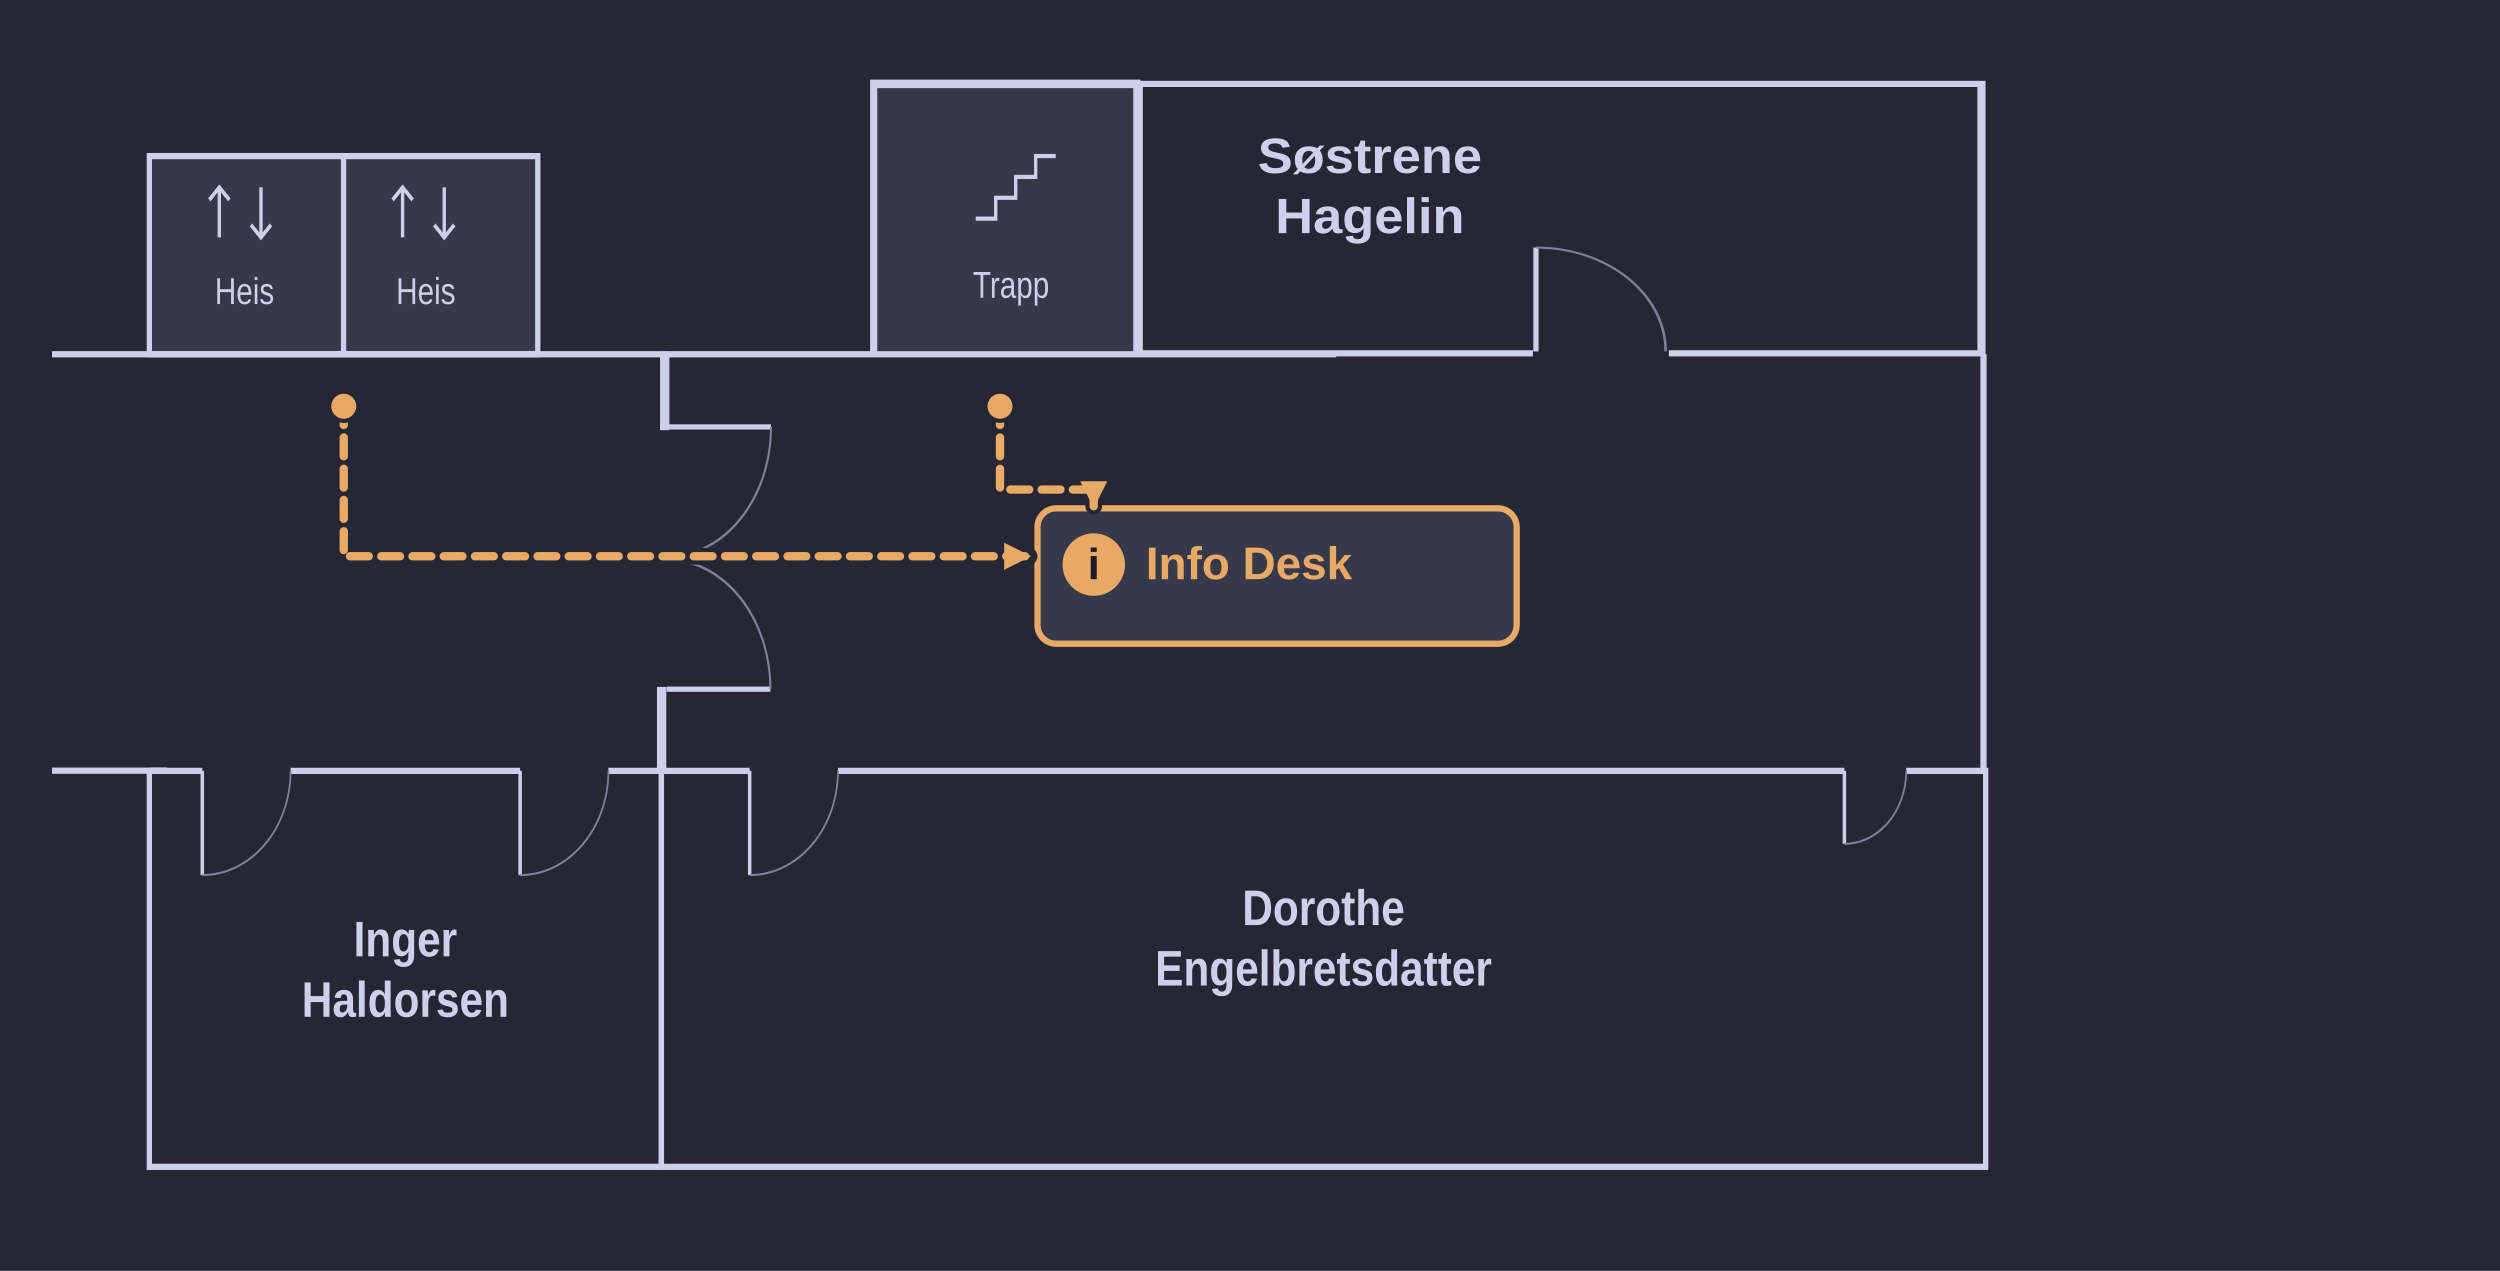
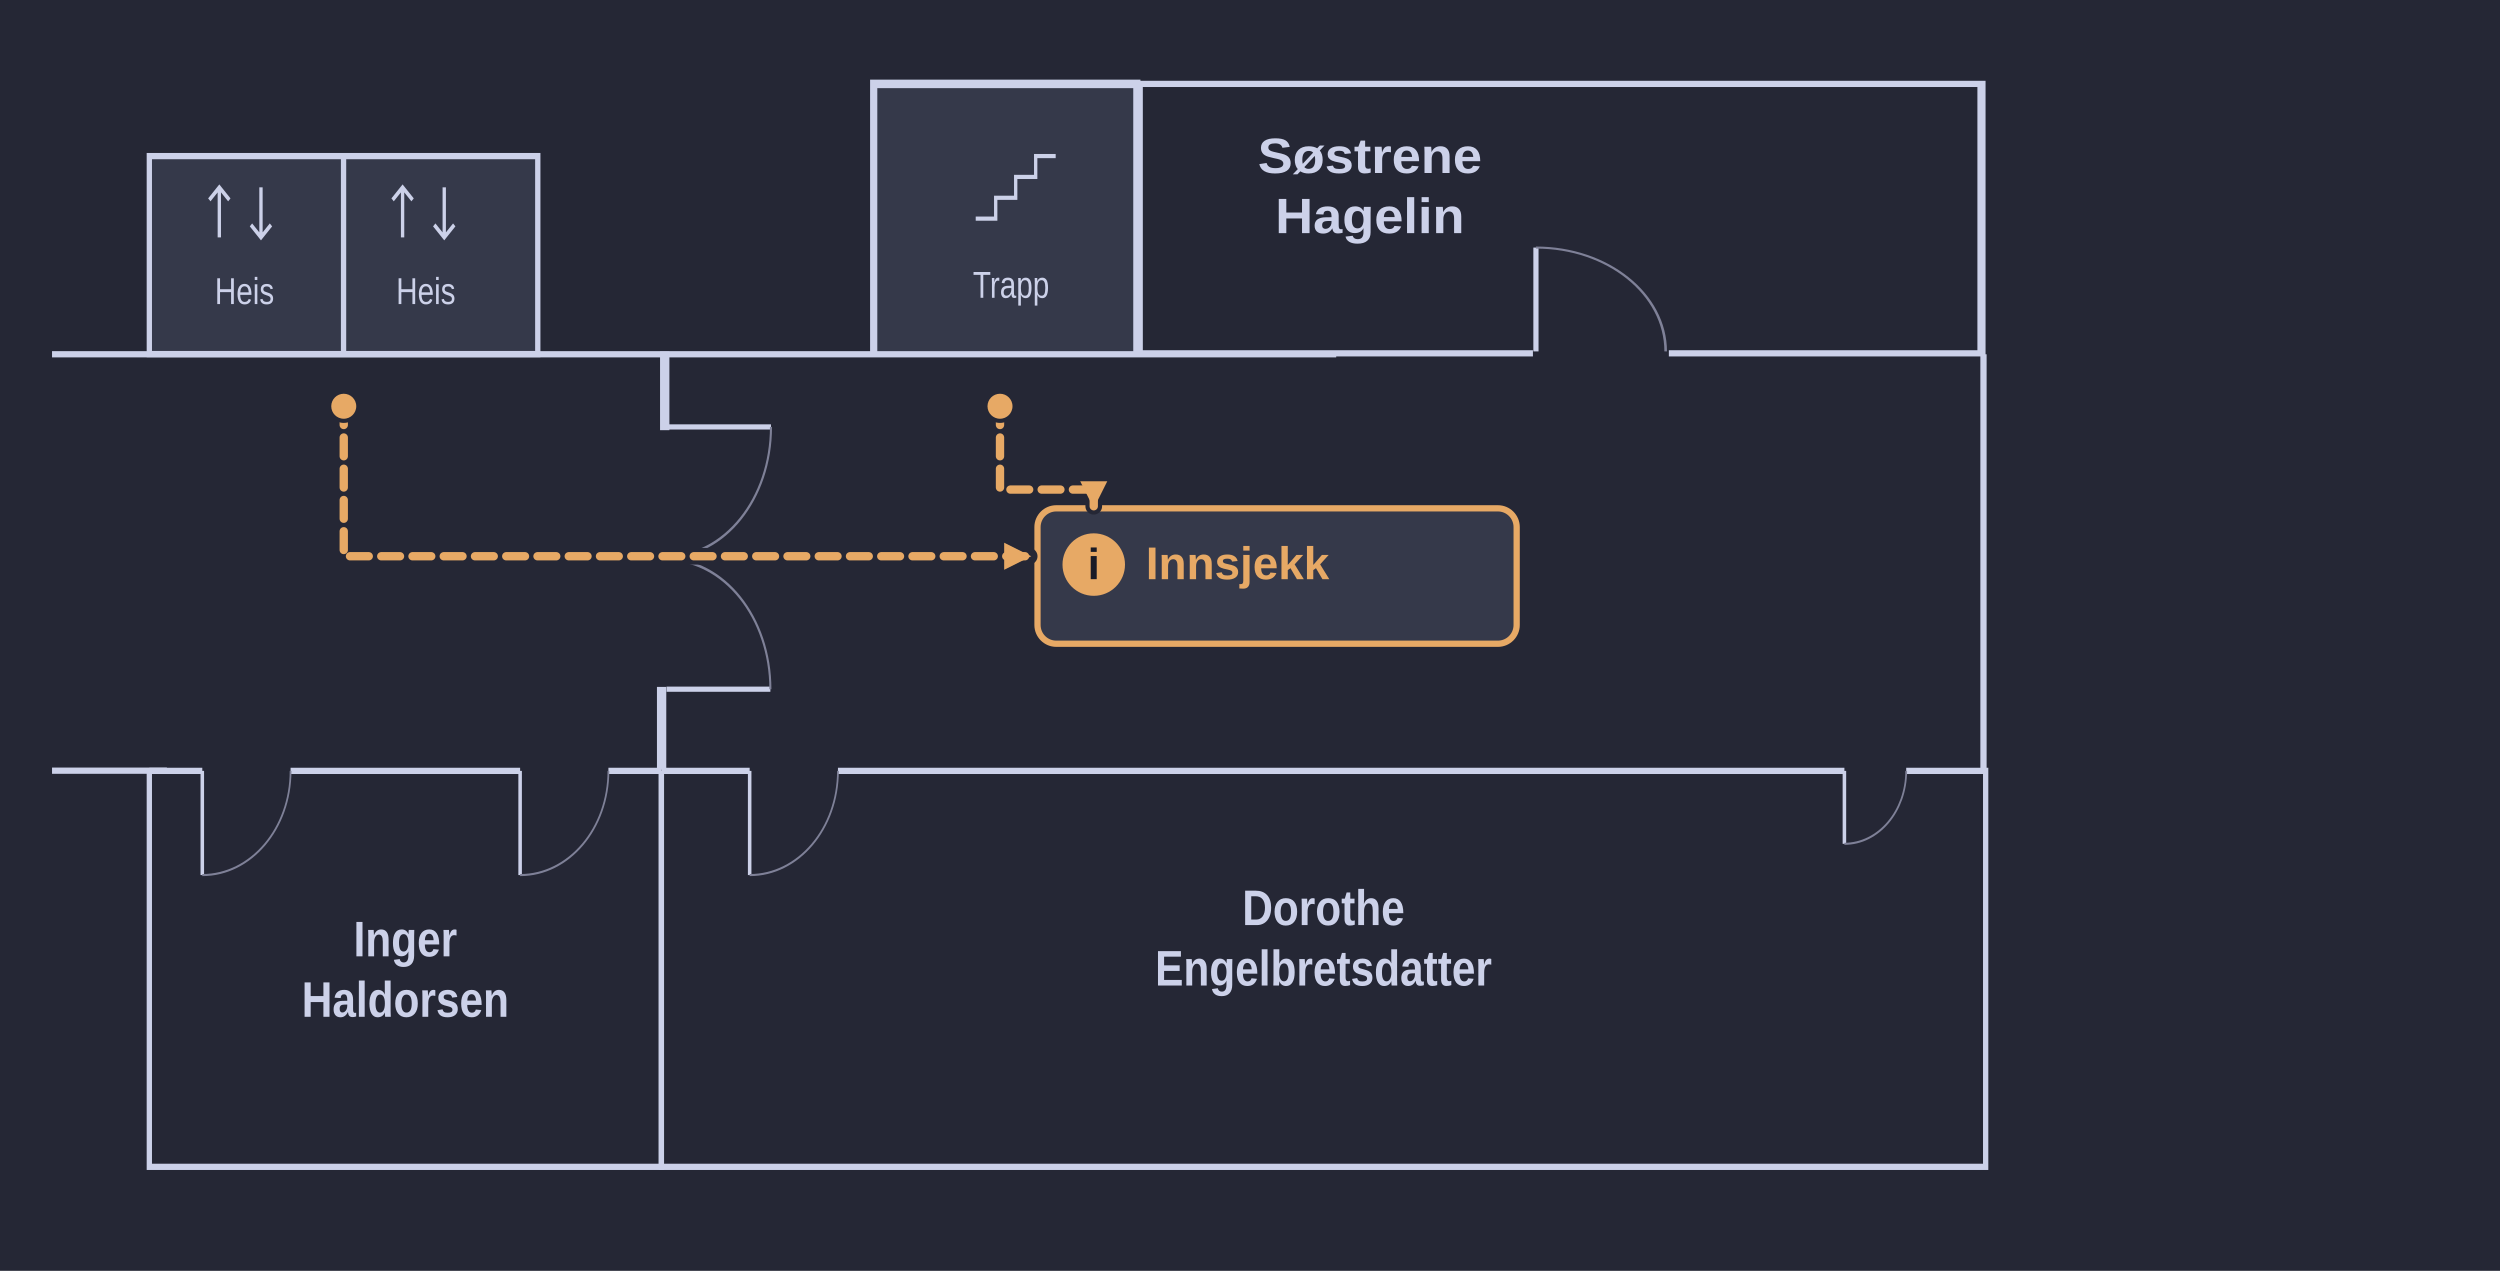
<svg xmlns="http://www.w3.org/2000/svg" width="1200" height="610" viewBox="0 70 1200 610" role="img" aria-labelledby="t0-004-title t0-004-desc" lang="nb" version="1.1" id="t0-004-map">
  <defs id="defs29">
    <marker id="t0-004-route-arrow" markerUnits="userSpaceOnUse" markerWidth="13" markerHeight="13" viewBox="0 0 13 13" refX="12" refY="6.5" orient="auto">
      <path d="M 0,0 L 13,6.5 L 0,13 Z" fill="#e7a965" />
    </marker>
  </defs>
  <rect width="1200" height="680" fill="#252735" id="rect1" />
  <rect id="t0-004-destination-fill" x="498" y="314" width="230" height="65" fill="#35394a" rx="9" stroke="#e7a965" stroke-width="3" />
-   <g id="t0-overview-room-004" data-room-number="004" data-room-name="Info Desk" font-family="Arial, Helvetica, sans-serif">
+   <g id="t0-overview-room-004" data-room-number="004" data-room-name="Innsjekk" font-family="Arial, Helvetica, sans-serif">
    <circle cx="525" cy="341" r="15" fill="#e7a965" />
    <text x="525" y="348" fill="#1a1b26" text-anchor="middle" font-size="21" font-weight="bold">i</text>
-     <text x="550" y="348" fill="#e7a965" font-size="22" font-weight="bold">Info Desk</text>
+     <text x="550" y="348" fill="#e7a965" font-size="22" font-weight="bold">Innsjekk</text>
  </g>
  <g fill="none" id="g26-5" transform="matrix(0,-1.245391,-0.9969511,0,559.2046,1378.445)">
    <path d="M 785,240 V 190" stroke="#ccd1e9" stroke-width="2" id="path25-6" />
    <path d="M 835,240 A 50,50 0 0 0 785,190" stroke="#7f8198" stroke-width="1" id="path26-2" />
  </g>
  <g fill="none" id="g26-5-1" transform="matrix(0,1.245391,-0.9969511,0,559.4944,-702.6922)">
    <path d="M 785,240 V 190" stroke="#ccd1e9" stroke-width="2" id="path25-6-2" />
    <path d="M 835,240 A 50,50 0 0 0 785,190" stroke="#7f8198" stroke-width="1" id="path26-2-7" />
  </g>
  <g font-family="Arial, Helvetica, sans-serif" id="g27" fill="#ccd1e9" transform="matrix(0.8475395,0,0,1.000323,3.873724,-0.1193917)">
    <g fill="#35394a" stroke="#ccd1e9" stroke-width="3" id="g2">
      <path d="m 80,240 v -95 h 220 v 95 z m 110,-95 v 95" id="path1" />
      <path d="M 490.242,239.642 V 110.35 h 149.042 v 129.292" id="path2" style="stroke-width:4.084" />
      <rect style="fill:#252735;stroke-width:3.079" id="rect30" width="2.217" height="34.626" x="370.783" y="240.35" />
      <rect style="fill:#252735;stroke-width:3.124" id="rect30-9" width="2.16" height="36.597" x="369.051" y="401.266" />
    </g>
    <g fill="none" stroke="#ccd1e9" stroke-width="3" id="g3" transform="matrix(1.182563,0,0,0.9990817,-4.665486,0.3122195)">
      <path d="m 25,240 h 615 m 310,0 v 200 m -925,0 h 55" id="path3" />
    </g>
    <g fill="none" stroke="#ccd1e9" stroke-width="2" id="g6" transform="matrix(0.9435673,0,0,1.000844,6.413446,-0.1389957)">
      <path d="m 120,184 v -24 m -6,6 6,-6 6,6 m 19,-6 v 24 m -6,-6 6,6 6,-6" id="path4" />
      <path d="m 230,184 v -24 m -6,6 6,-6 6,6 m 19,-6 v 24 m -6,-6 6,6 6,-6" id="path5" />
      <path d="m 574,175 h 12 v -10 h 12 v -10 h 12 v -10 h 12" id="path6" />
    </g>
    <g text-anchor="middle" font-size="18px" id="g8" transform="matrix(0.933633,0,0,1,7.862648,0)">
      <text x="135" y="216" id="text6">Heis</text>
      <text x="245" y="216" id="text7">Heis</text>
      <text x="600" y="213" id="text8">Trapp</text>
    </g>
    <g id="t0-overview-room-001" data-room-number="001" data-room-name="Inger Haldorsen">
      <path d="M 80,440 V 630 H 370 V 440 m -290,0 h 30 m 50,0 h 130 m 50,0 h 30" fill="none" stroke="#ccd1e9" stroke-width="3" id="path8" />
      <g text-anchor="middle" fill="#ccd1e9" id="g11">
        <text x="225" y="529" font-size="24px" font-weight="bold" id="text9">Inger</text>
        <text x="225" y="558" font-size="24px" font-weight="bold" id="text10">Haldorsen</text>
      </g>
    </g>
    <g id="t0-overview-room-002" data-room-number="002" data-room-name="Dorothe Engelbretsdatter">
      <path d="m 370,440 v 190 h 750 V 440 h -45 m -35,0 H 470 m -50,0 h -50" fill="none" stroke="#ccd1e9" stroke-width="3" id="path11" />
      <g text-anchor="middle" fill="#ccd1e9" id="g14">
        <text x="745" y="514" font-size="24px" font-weight="bold" id="text12">Dorothe</text>
        <text x="745" y="543" font-size="24px" font-weight="bold" id="text13">Engelbretsdatter</text>
      </g>
    </g>
    <g id="t0-overview-room-003" data-room-number="003" data-room-name="Søstrene Hagelin" transform="matrix(1.539598,0,0,0.9945215,-344.9866,0.9587381)">
      <path d="M 640,240 V 110 H 950 V 240 H 835 m -50,0 H 640" fill="none" stroke="#ccd1e9" stroke-width="3" id="path14" />
      <g text-anchor="middle" fill="#ccd1e9" id="g17" transform="matrix(0.8645483,0,0,1,92.695,0)">
        <text x="758.863" y="147.463" font-size="23.131px" font-weight="bold" id="text15" transform="scale(0.9638104,1.037548)" style="stroke-width:0.964">Søstrene</text>
        <text x="758.863" y="175.413" font-size="23.131px" font-weight="bold" id="text16" transform="scale(0.9638104,1.037548)" style="stroke-width:0.964">Hagelin</text>
      </g>
    </g>
    <g fill="none" id="g18">
      <path d="m 110,440 v 50" stroke="#ccd1e9" stroke-width="2" id="path17" />
      <path d="m 160,440 a 50,50 0 0 1 -50,50" stroke="#7f8198" stroke-width="1" id="path18" />
    </g>
    <g fill="none" id="g20">
      <path d="m 290,440 v 50" stroke="#ccd1e9" stroke-width="2" id="path19" />
      <path d="m 340,440 a 50,50 0 0 1 -50,50" stroke="#7f8198" stroke-width="1" id="path20" />
    </g>
    <g fill="none" id="g22">
      <path d="m 420,440 v 50" stroke="#ccd1e9" stroke-width="2" id="path21" />
      <path d="m 470,440 a 50,50 0 0 1 -50,50" stroke="#7f8198" stroke-width="1" id="path22" />
    </g>
    <g fill="none" id="g24">
      <path d="m 1040,440 v 35" stroke="#ccd1e9" stroke-width="2" id="path23" />
      <path d="m 1075,440 a 35,35 0 0 1 -35,35" stroke="#7f8198" stroke-width="1" id="path24" />
    </g>
    <g fill="none" id="g26" transform="matrix(1.469419,0,0,0.9966295,-288.1883,-0.4688986)">
      <path d="M 785,240 V 190" stroke="#ccd1e9" stroke-width="2" id="path25" />
      <path d="M 835,240 A 50,50 0 0 0 785,190" stroke="#7f8198" stroke-width="1" id="path26" />
    </g>
  </g>
  <g id="t0-004-routes" pointer-events="none">
    <path d="M 165,265 V 337 H 494" fill="none" stroke="#252735" stroke-width="8" stroke-linejoin="round" stroke-linecap="round" />
    <path d="M 165,265 V 337 H 494" fill="none" stroke="#e7a965" stroke-width="4" stroke-dasharray="9 6" stroke-linejoin="round" stroke-linecap="round" marker-end="url(#t0-004-route-arrow)" />
    <path d="M 480,265 V 305 H 525 V 313" fill="none" stroke="#252735" stroke-width="8" stroke-linejoin="round" stroke-linecap="round" />
    <path d="M 480,265 V 305 H 525 V 313" fill="none" stroke="#e7a965" stroke-width="4" stroke-dasharray="9 6" stroke-linejoin="round" stroke-linecap="round" marker-end="url(#t0-004-route-arrow)" />
    <circle cx="165" cy="265" r="7" fill="#e7a965" stroke="#252735" stroke-width="2" />
    <circle cx="480" cy="265" r="7" fill="#e7a965" stroke="#252735" stroke-width="2" />
  </g>
  <g id="room-targets" fill="transparent" stroke="none">
    <rect data-room-target="001" x="69.286" y="441.403" width="251.821" height="190" id="rect27" style="stroke-width:0.932" />
    <rect data-room-target="002" x="319.616" y="439.686" width="633.554" height="190" id="rect28" style="stroke-width:0.919" />
    <rect data-room-target="003" x="546.461" y="110.954" width="405.448" height="130" id="rect29" style="stroke-width:1.144" />
    <rect data-room-target="004" x="500" y="300" width="250" height="110" />
  </g>
</svg>
